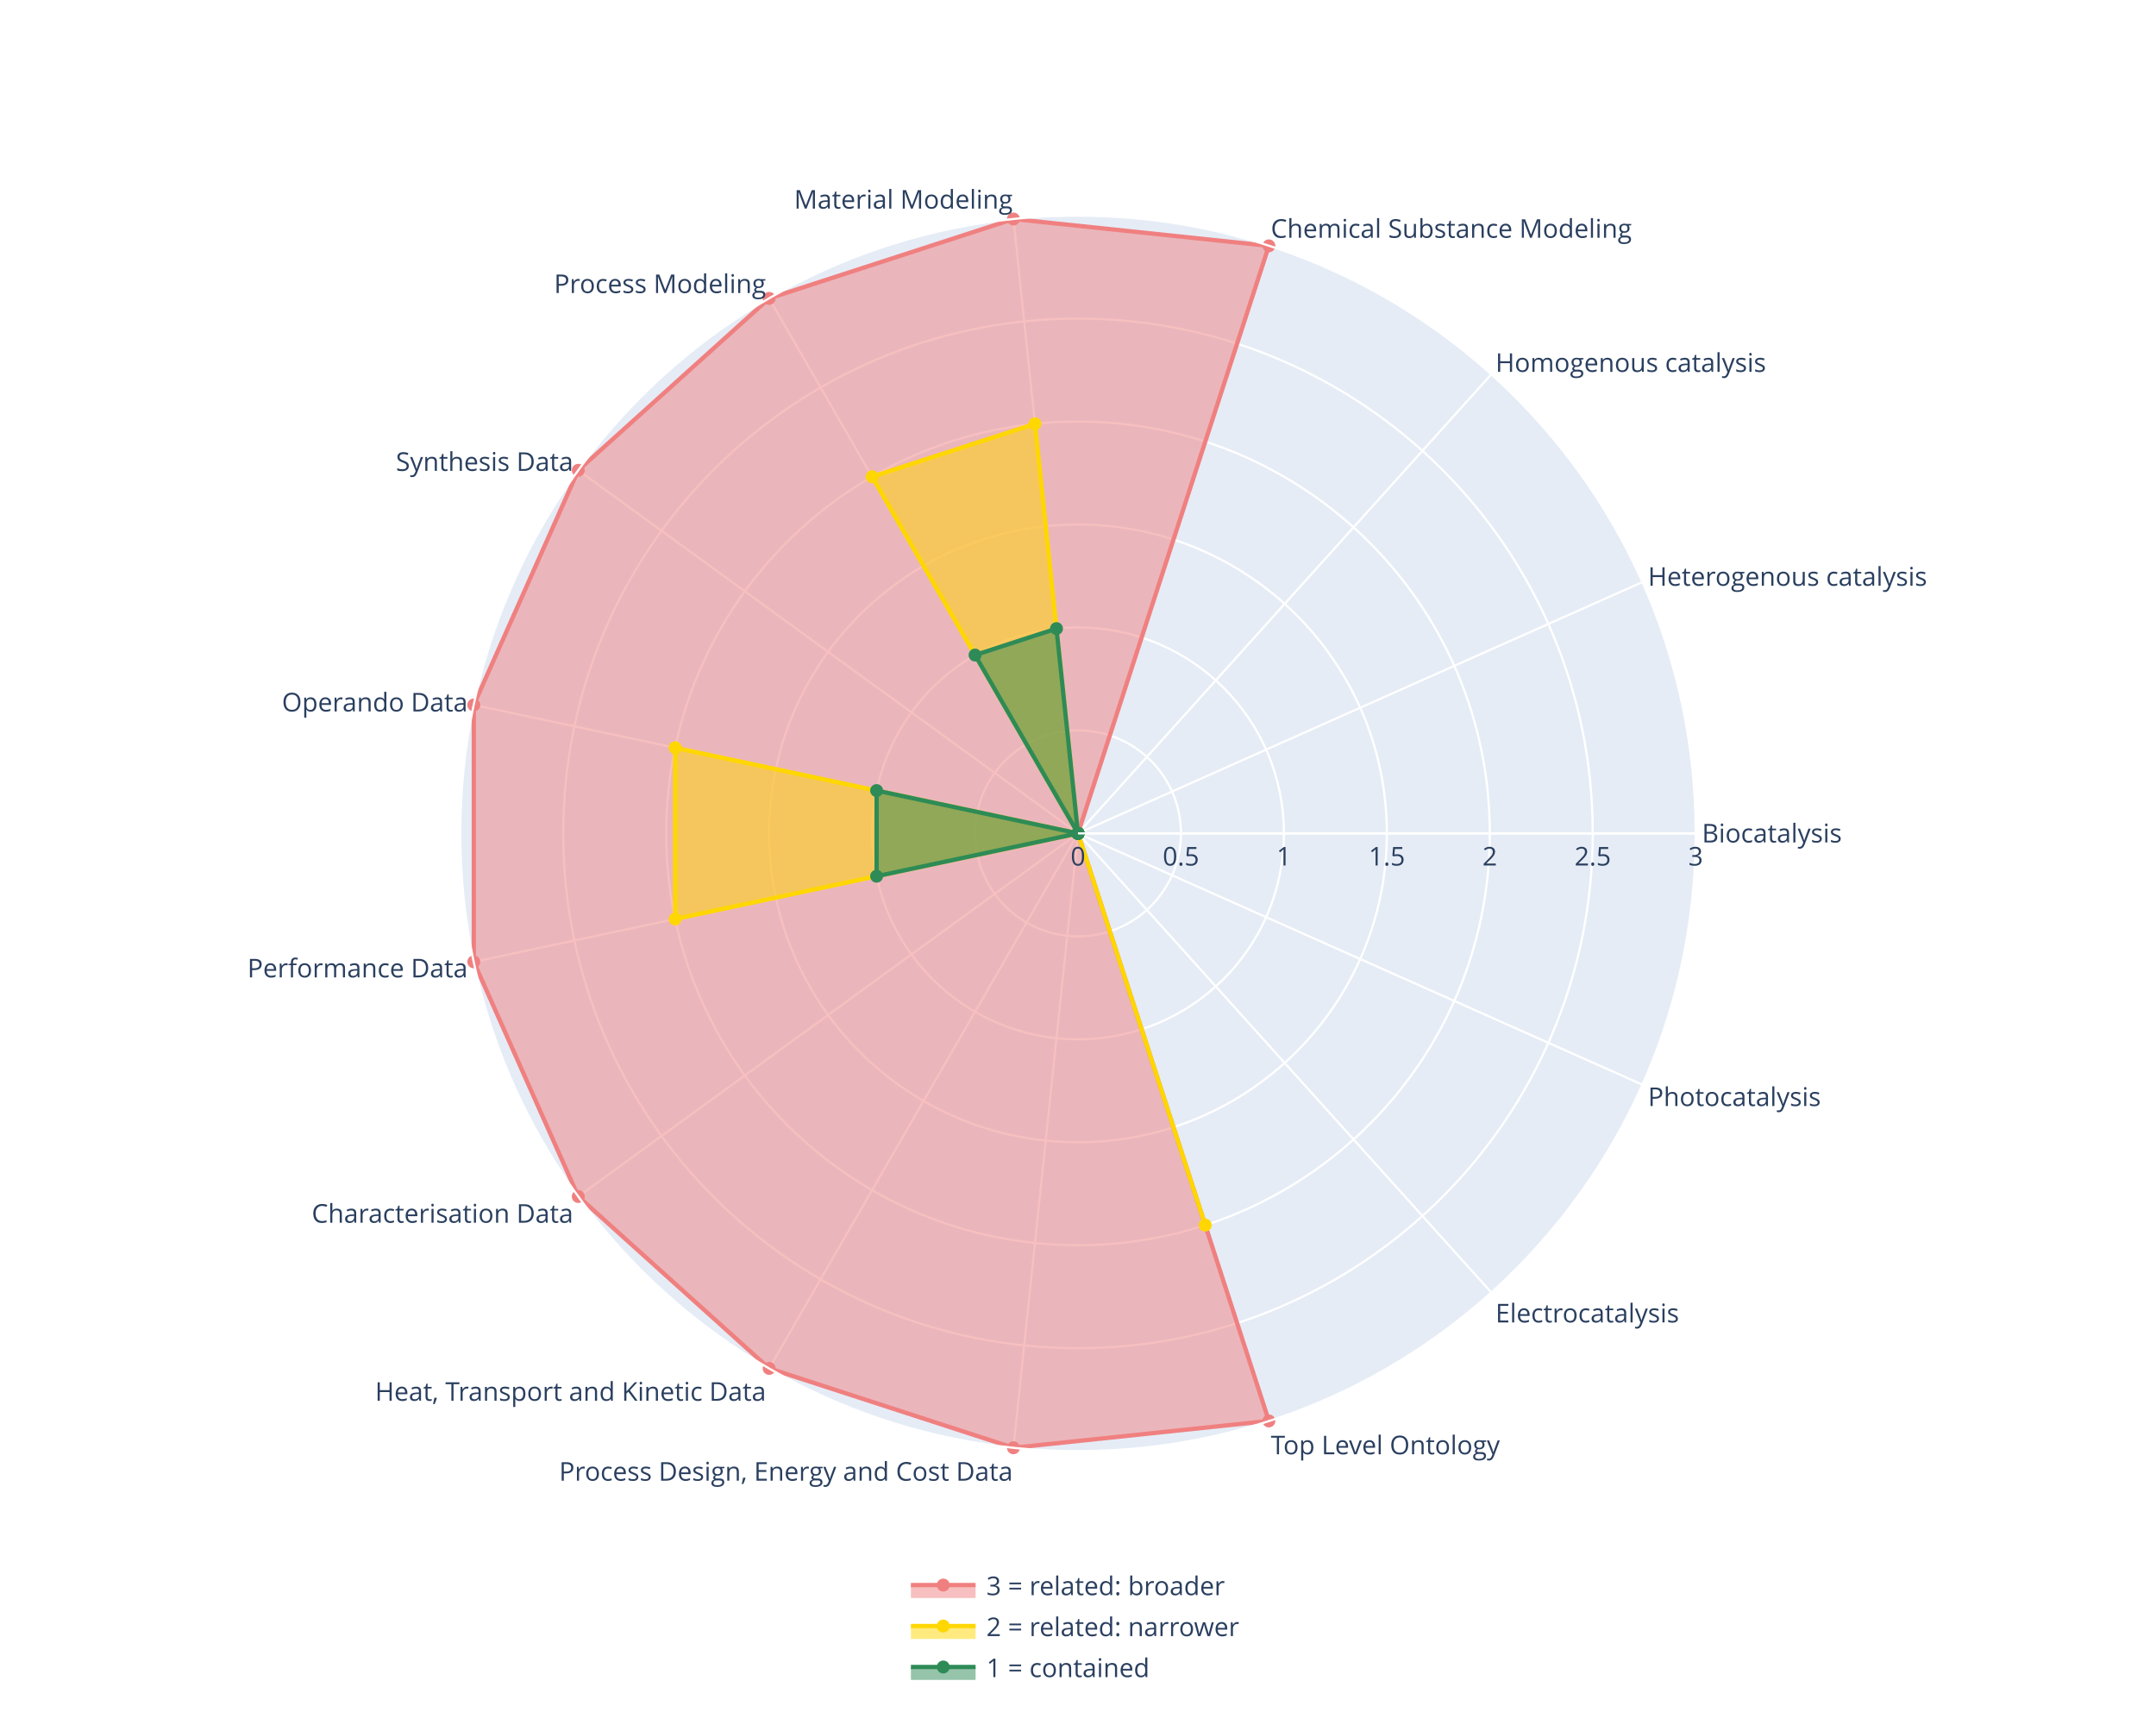
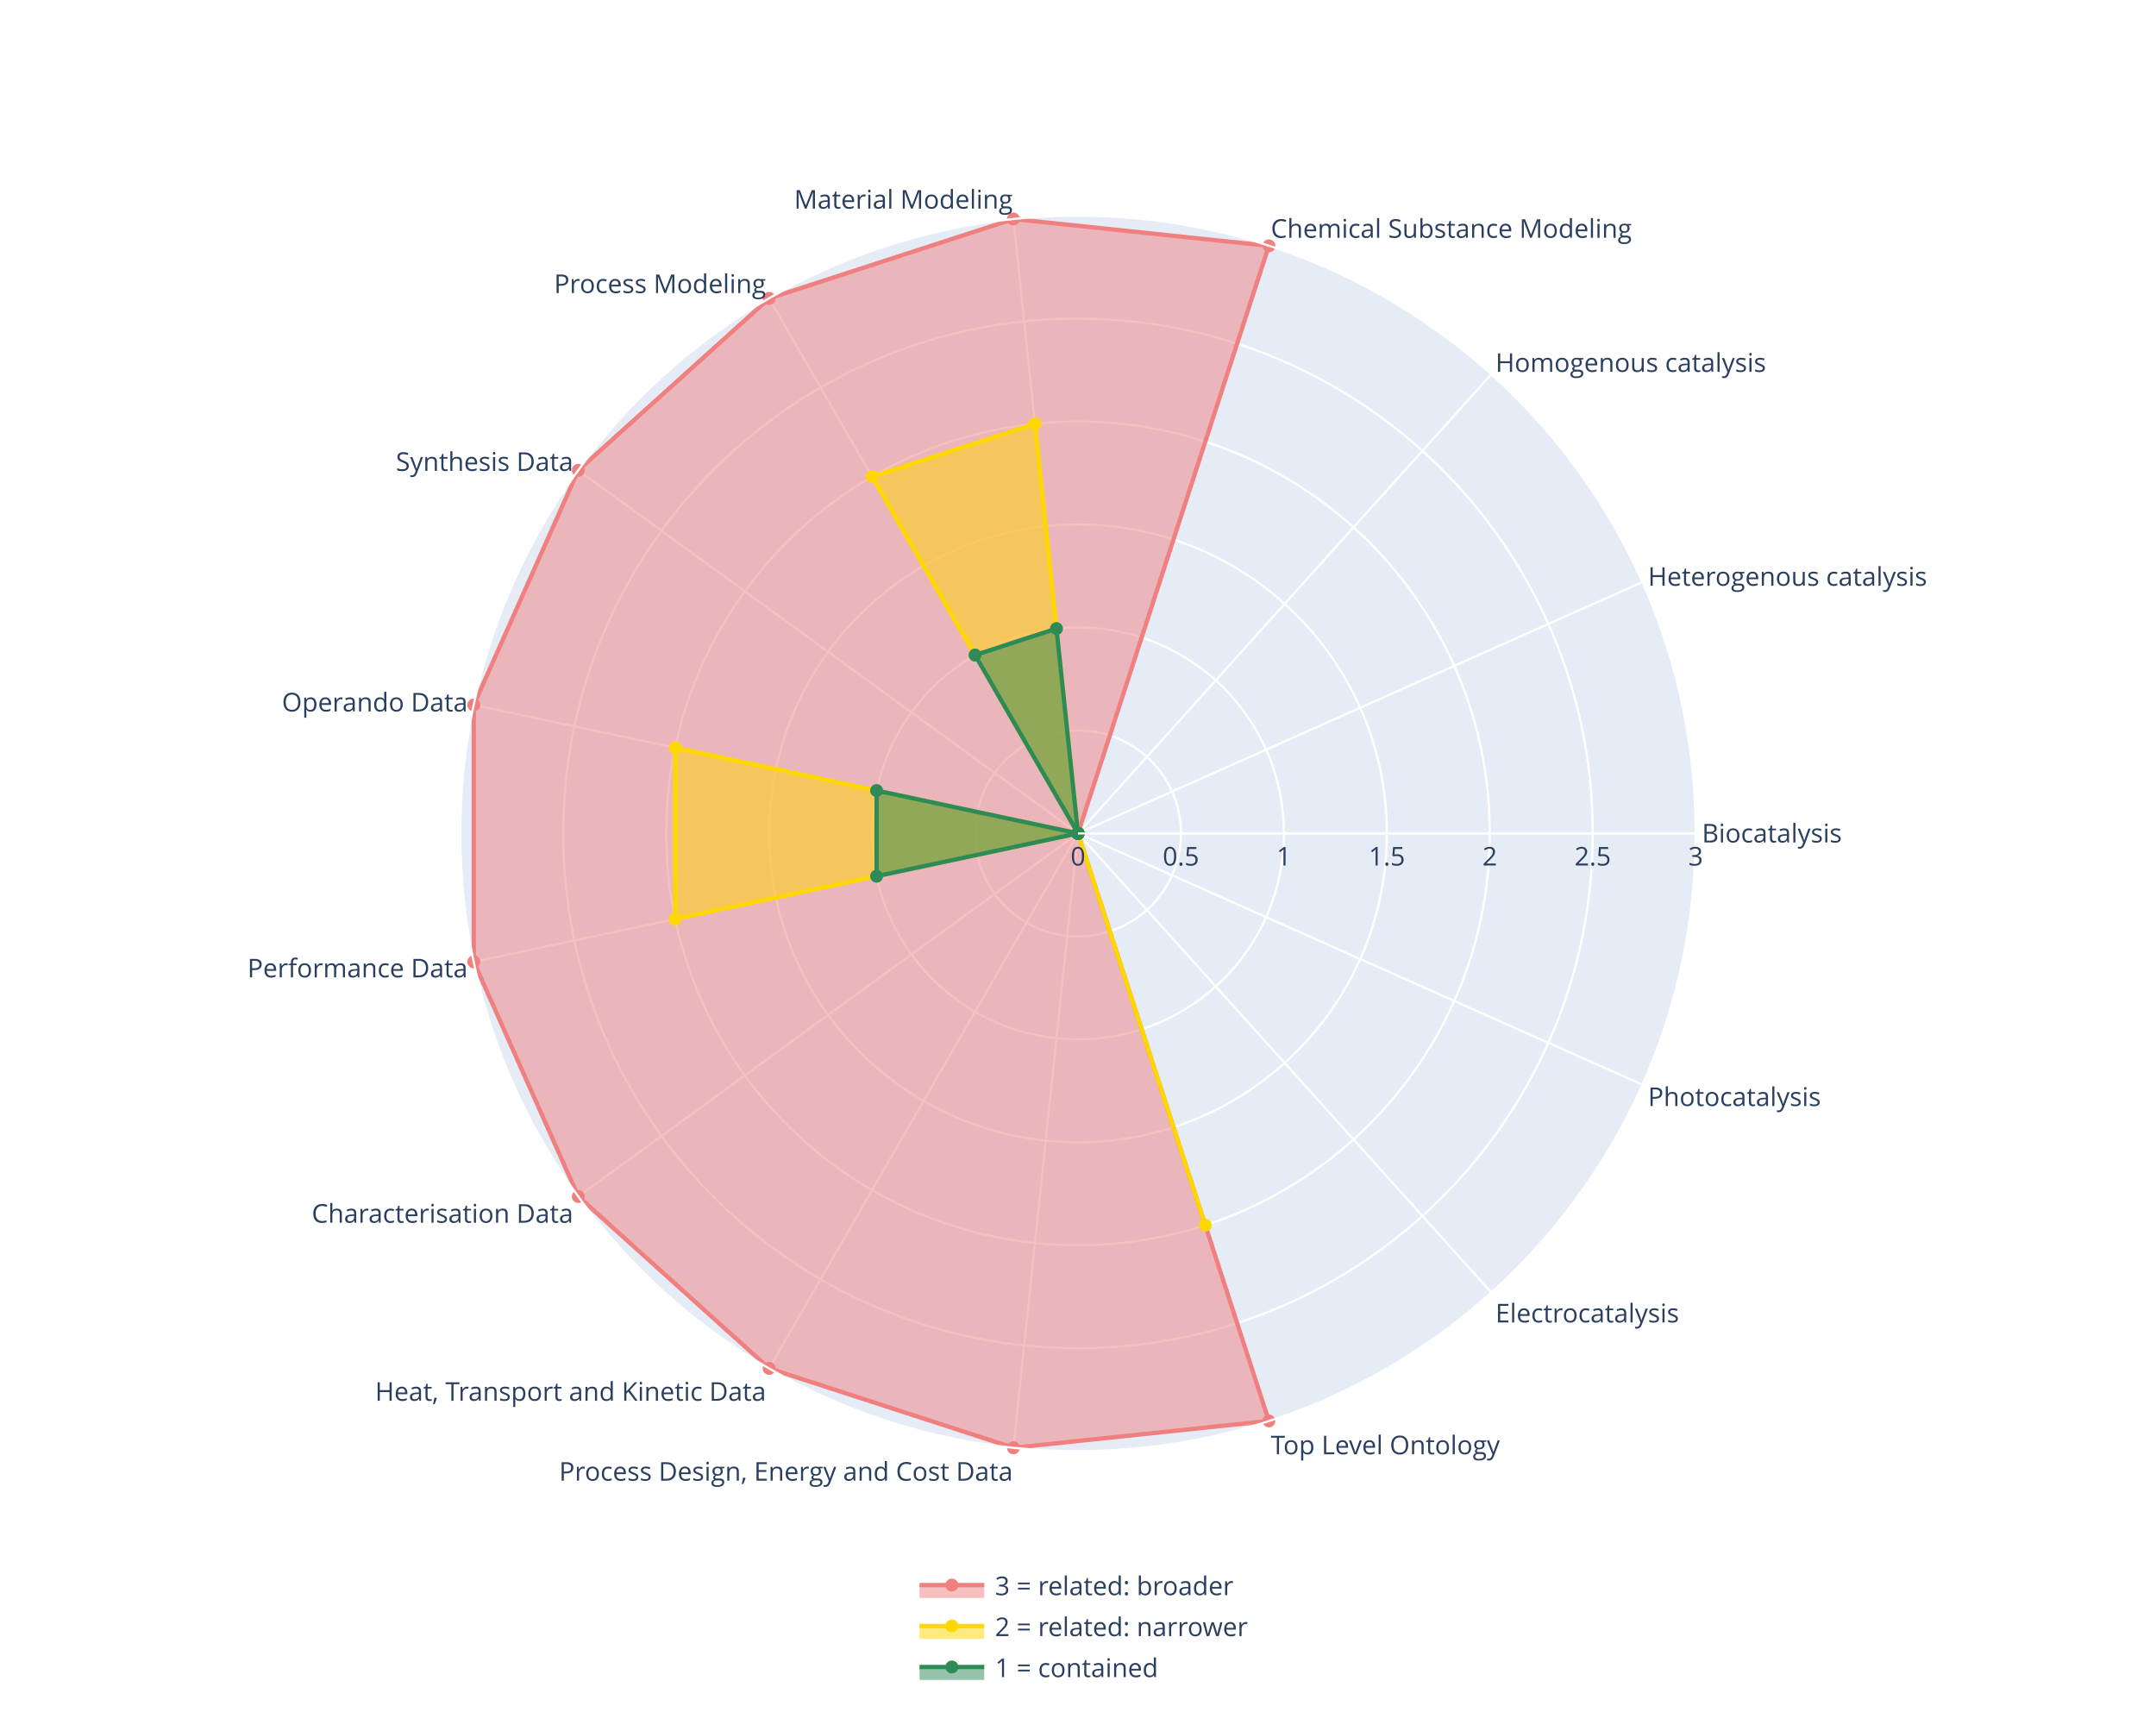
<svg xmlns="http://www.w3.org/2000/svg" class="main-svg" width="1000" height="800" style="" viewBox="0 0 1000 800">
  <rect x="0" y="0" width="1000" height="800" style="fill: rgb(255, 255, 255); fill-opacity: 1;" />
-   <defs id="defs-176685">
+   <defs id="defs-d0d0d6">
    <g class="clips">
-       <clipPath id="clip176685polar-for-traces">
+       <clipPath id="clipd0d0d6polar-for-traces">
        <path d="M286.5,0A286.5,286.5 0,1,0 -286.5,-3.508613079557167e-14A286.5,286.5 0,1,0 286.5,7.017226159114334e-14Z" transform="translate(286.5,286.5)" />
      </clipPath>
    </g>
    <g class="gradients" />
    <g class="patterns" />
  </defs>
  <g class="bglayer" />
  <g class="layer-below">
    <g class="imagelayer" />
    <g class="shapelayer" />
  </g>
  <g class="cartesianlayer" />
  <g class="polarlayer">
    <g class="polar">
      <g class="polarsublayer draglayer" />
      <g class="polarsublayer plotbg">
        <path d="M286.5,0A286.5,286.5 0,1,0 -286.5,-3.508613079557167e-14A286.5,286.5 0,1,0 286.5,7.017226159114334e-14Z" transform="translate(500,386.5)" style="fill: rgb(229, 236, 246); fill-opacity: 1;" />
      </g>
      <g class="polarsublayer backplot">
        <g class="maplayer" />
      </g>
      <g class="polarsublayer angular-grid" style="fill: none;">
        <path class="angularaxisgrid" d="M500,386.5L786.5,386.5" style="stroke: rgb(255, 255, 255); stroke-opacity: 1; stroke-width: 1px;" />
        <path class="angularaxisgrid" d="M500,386.5L761.731,269.97" style="stroke: rgb(255, 255, 255); stroke-opacity: 1; stroke-width: 1px;" />
        <path class="angularaxisgrid" d="M500,386.5L691.706,173.589" style="stroke: rgb(255, 255, 255); stroke-opacity: 1; stroke-width: 1px;" />
        <path class="angularaxisgrid" d="M500,386.5L588.533,114.022" style="stroke: rgb(255, 255, 255); stroke-opacity: 1; stroke-width: 1px;" />
        <path class="angularaxisgrid" d="M500,386.5L470.053,101.569" style="stroke: rgb(255, 255, 255); stroke-opacity: 1; stroke-width: 1px;" />
        <path class="angularaxisgrid" d="M500,386.5L356.75,138.384" style="stroke: rgb(255, 255, 255); stroke-opacity: 1; stroke-width: 1px;" />
        <path class="angularaxisgrid" d="M500,386.5L268.217,218.1" style="stroke: rgb(255, 255, 255); stroke-opacity: 1; stroke-width: 1px;" />
        <path class="angularaxisgrid" d="M500,386.5L219.761,326.933" style="stroke: rgb(255, 255, 255); stroke-opacity: 1; stroke-width: 1px;" />
        <path class="angularaxisgrid" d="M500,386.5L219.761,446.067" style="stroke: rgb(255, 255, 255); stroke-opacity: 1; stroke-width: 1px;" />
        <path class="angularaxisgrid" d="M500,386.5L268.217,554.9" style="stroke: rgb(255, 255, 255); stroke-opacity: 1; stroke-width: 1px;" />
        <path class="angularaxisgrid" d="M500,386.5L356.75,634.616" style="stroke: rgb(255, 255, 255); stroke-opacity: 1; stroke-width: 1px;" />
        <path class="angularaxisgrid" d="M500,386.5L470.053,671.431" style="stroke: rgb(255, 255, 255); stroke-opacity: 1; stroke-width: 1px;" />
        <path class="angularaxisgrid" d="M500,386.5L588.533,658.978" style="stroke: rgb(255, 255, 255); stroke-opacity: 1; stroke-width: 1px;" />
        <path class="angularaxisgrid" d="M500,386.5L691.706,599.411" style="stroke: rgb(255, 255, 255); stroke-opacity: 1; stroke-width: 1px;" />
        <path class="angularaxisgrid" d="M500,386.5L761.731,503.03" style="stroke: rgb(255, 255, 255); stroke-opacity: 1; stroke-width: 1px;" />
      </g>
      <g class="polarsublayer radial-grid" transform="translate(500,386.5)" style="fill: none;">
        <path class="xgrid" d="M47.75,0A47.75,47.75 0,1,0 -47.75,-5.847688465928611e-15A47.75,47.75 0,1,0 47.75,1.1695376931857222e-14Z" style="stroke: rgb(255, 255, 255); stroke-opacity: 1; stroke-width: 1px;" />
        <path class="xgrid" d="M95.5,0A95.5,95.5 0,1,0 -95.5,-1.1695376931857222e-14A95.5,95.5 0,1,0 95.5,2.3390753863714445e-14Z" style="stroke: rgb(255, 255, 255); stroke-opacity: 1; stroke-width: 1px;" />
        <path class="xgrid" d="M143.25,0A143.25,143.25 0,1,0 -143.25,-1.7543065397785835e-14A143.25,143.25 0,1,0 143.25,3.508613079557167e-14Z" style="stroke: rgb(255, 255, 255); stroke-opacity: 1; stroke-width: 1px;" />
        <path class="xgrid" d="M191,0A191,191 0,1,0 -191,-2.3390753863714445e-14A191,191 0,1,0 191,4.678150772742889e-14Z" style="stroke: rgb(255, 255, 255); stroke-opacity: 1; stroke-width: 1px;" />
        <path class="xgrid" d="M238.75,0A238.75,238.75 0,1,0 -238.75,-2.923844232964306e-14A238.75,238.75 0,1,0 238.75,5.847688465928612e-14Z" style="stroke: rgb(255, 255, 255); stroke-opacity: 1; stroke-width: 1px;" />
      </g>
      <g class="polarsublayer frontplot" transform="translate(213.5,100)">
        <g class="barlayer" />
        <g class="scatterlayer">
-           <g class="trace scatter trace5f18d6" style="stroke-miterlimit: 2; opacity: 1;">
-             <g class="fills" clip-path="url(#clip176685polar-for-traces)">
+           <g class="trace scatter trace26ca2d" style="stroke-miterlimit: 2; opacity: 1;">
+             <g class="fills" clip-path="url(#clipd0d0d6polar-for-traces)">
              <g>
                <path class="js-fill" d="M286.5,286.5L286.5,286.5L286.5,286.5L375.03,14.02L256.55,1.57L143.25,38.38L54.72,118.1L6.26,226.93L6.26,346.07L54.72,454.9L143.25,534.62L256.55,571.43L375.03,558.98L286.5,286.5L286.5,286.5L286.5,286.5Z" style="fill: rgb(240, 128, 128); fill-opacity: 0.5; stroke-width: 0;" />
              </g>
            </g>
            <g class="errorbars" />
            <g class="lines">
-               <path class="js-line" d="M286.5,286.5L286.5,286.5L286.5,286.5L375.03,14.02L256.55,1.57L143.25,38.38L54.72,118.1L6.26,226.93L6.26,346.07L54.72,454.9L143.25,534.62L256.55,571.43L375.03,558.98L286.5,286.5L286.5,286.5L286.5,286.5" clip-path="url(#clip176685polar-for-traces)" style="vector-effect: non-scaling-stroke; fill: none; stroke: rgb(240, 128, 128); stroke-opacity: 1; stroke-width: 2px; opacity: 1;" />
+               <path class="js-line" d="M286.5,286.5L286.5,286.5L286.5,286.5L375.03,14.02L256.55,1.57L143.25,38.38L54.72,118.1L6.26,226.93L6.26,346.07L54.72,454.9L143.25,534.62L256.55,571.43L375.03,558.98L286.5,286.5L286.5,286.5L286.5,286.5" clip-path="url(#clipd0d0d6polar-for-traces)" style="vector-effect: none; fill: none; stroke: rgb(240, 128, 128); stroke-opacity: 1; stroke-width: 2px; opacity: 1;" />
            </g>
            <g class="points">
              <path class="point" transform="translate(286.5,286.5)" d="M3,0A3,3 0 1,1 0,-3A3,3 0 0,1 3,0Z" style="opacity: 1; stroke-width: 0px; fill: rgb(240, 128, 128); fill-opacity: 1;" />
              <path class="point" transform="translate(286.5,286.5)" d="M3,0A3,3 0 1,1 0,-3A3,3 0 0,1 3,0Z" style="opacity: 1; stroke-width: 0px; fill: rgb(240, 128, 128); fill-opacity: 1;" />
              <path class="point" transform="translate(286.5,286.5)" d="M3,0A3,3 0 1,1 0,-3A3,3 0 0,1 3,0Z" style="opacity: 1; stroke-width: 0px; fill: rgb(240, 128, 128); fill-opacity: 1;" />
              <path class="point" transform="translate(375.03,14.02)" d="M3,0A3,3 0 1,1 0,-3A3,3 0 0,1 3,0Z" style="opacity: 1; stroke-width: 0px; fill: rgb(240, 128, 128); fill-opacity: 1;" />
              <path class="point" transform="translate(256.55,1.57)" d="M3,0A3,3 0 1,1 0,-3A3,3 0 0,1 3,0Z" style="opacity: 1; stroke-width: 0px; fill: rgb(240, 128, 128); fill-opacity: 1;" />
              <path class="point" transform="translate(143.25,38.38)" d="M3,0A3,3 0 1,1 0,-3A3,3 0 0,1 3,0Z" style="opacity: 1; stroke-width: 0px; fill: rgb(240, 128, 128); fill-opacity: 1;" />
              <path class="point" transform="translate(54.72,118.1)" d="M3,0A3,3 0 1,1 0,-3A3,3 0 0,1 3,0Z" style="opacity: 1; stroke-width: 0px; fill: rgb(240, 128, 128); fill-opacity: 1;" />
              <path class="point" transform="translate(6.26,226.93)" d="M3,0A3,3 0 1,1 0,-3A3,3 0 0,1 3,0Z" style="opacity: 1; stroke-width: 0px; fill: rgb(240, 128, 128); fill-opacity: 1;" />
              <path class="point" transform="translate(6.26,346.07)" d="M3,0A3,3 0 1,1 0,-3A3,3 0 0,1 3,0Z" style="opacity: 1; stroke-width: 0px; fill: rgb(240, 128, 128); fill-opacity: 1;" />
              <path class="point" transform="translate(54.72,454.9)" d="M3,0A3,3 0 1,1 0,-3A3,3 0 0,1 3,0Z" style="opacity: 1; stroke-width: 0px; fill: rgb(240, 128, 128); fill-opacity: 1;" />
              <path class="point" transform="translate(143.25,534.62)" d="M3,0A3,3 0 1,1 0,-3A3,3 0 0,1 3,0Z" style="opacity: 1; stroke-width: 0px; fill: rgb(240, 128, 128); fill-opacity: 1;" />
              <path class="point" transform="translate(256.55,571.43)" d="M3,0A3,3 0 1,1 0,-3A3,3 0 0,1 3,0Z" style="opacity: 1; stroke-width: 0px; fill: rgb(240, 128, 128); fill-opacity: 1;" />
              <path class="point" transform="translate(375.03,558.98)" d="M3,0A3,3 0 1,1 0,-3A3,3 0 0,1 3,0Z" style="opacity: 1; stroke-width: 0px; fill: rgb(240, 128, 128); fill-opacity: 1;" />
              <path class="point" transform="translate(286.5,286.5)" d="M3,0A3,3 0 1,1 0,-3A3,3 0 0,1 3,0Z" style="opacity: 1; stroke-width: 0px; fill: rgb(240, 128, 128); fill-opacity: 1;" />
              <path class="point" transform="translate(286.5,286.5)" d="M3,0A3,3 0 1,1 0,-3A3,3 0 0,1 3,0Z" style="opacity: 1; stroke-width: 0px; fill: rgb(240, 128, 128); fill-opacity: 1;" />
              <path class="point" transform="translate(286.5,286.5)" d="M3,0A3,3 0 1,1 0,-3A3,3 0 0,1 3,0Z" style="opacity: 1; stroke-width: 0px; fill: rgb(240, 128, 128); fill-opacity: 1;" />
            </g>
            <g class="text" />
          </g>
-           <g class="trace scatter traced77721" style="stroke-miterlimit: 2; opacity: 1;">
-             <g class="fills" clip-path="url(#clip176685polar-for-traces)">
+           <g class="trace scatter trace5489f9" style="stroke-miterlimit: 2; opacity: 1;">
+             <g class="fills" clip-path="url(#clipd0d0d6polar-for-traces)">
              <g>
                <path class="js-fill" d="M286.5,286.5L286.5,286.5L286.5,286.5L286.5,286.5L266.54,96.55L191,121.09L286.5,286.5L99.67,246.79L99.67,326.21L286.5,286.5L286.5,286.5L286.5,286.5L345.52,468.15L286.5,286.5L286.5,286.5L286.5,286.5Z" style="fill: rgb(255, 215, 0); fill-opacity: 0.5; stroke-width: 0;" />
              </g>
            </g>
            <g class="errorbars" />
            <g class="lines">
-               <path class="js-line" d="M286.5,286.5L286.5,286.5L286.5,286.5L286.5,286.5L266.54,96.55L191,121.09L286.5,286.5L99.67,246.79L99.67,326.21L286.5,286.5L286.5,286.5L286.5,286.5L345.52,468.15L286.5,286.5L286.5,286.5L286.5,286.5" clip-path="url(#clip176685polar-for-traces)" style="vector-effect: non-scaling-stroke; fill: none; stroke: rgb(255, 215, 0); stroke-opacity: 1; stroke-width: 2px; opacity: 1;" />
+               <path class="js-line" d="M286.5,286.5L286.5,286.5L286.5,286.5L286.5,286.5L266.54,96.55L191,121.09L286.5,286.5L99.67,246.79L99.67,326.21L286.5,286.5L286.5,286.5L286.5,286.5L345.52,468.15L286.5,286.5L286.5,286.5L286.5,286.5" clip-path="url(#clipd0d0d6polar-for-traces)" style="vector-effect: none; fill: none; stroke: rgb(255, 215, 0); stroke-opacity: 1; stroke-width: 2px; opacity: 1;" />
            </g>
            <g class="points">
              <path class="point" transform="translate(286.5,286.5)" d="M3,0A3,3 0 1,1 0,-3A3,3 0 0,1 3,0Z" style="opacity: 1; stroke-width: 0px; fill: rgb(255, 215, 0); fill-opacity: 1;" />
              <path class="point" transform="translate(286.5,286.5)" d="M3,0A3,3 0 1,1 0,-3A3,3 0 0,1 3,0Z" style="opacity: 1; stroke-width: 0px; fill: rgb(255, 215, 0); fill-opacity: 1;" />
              <path class="point" transform="translate(286.5,286.5)" d="M3,0A3,3 0 1,1 0,-3A3,3 0 0,1 3,0Z" style="opacity: 1; stroke-width: 0px; fill: rgb(255, 215, 0); fill-opacity: 1;" />
              <path class="point" transform="translate(286.5,286.5)" d="M3,0A3,3 0 1,1 0,-3A3,3 0 0,1 3,0Z" style="opacity: 1; stroke-width: 0px; fill: rgb(255, 215, 0); fill-opacity: 1;" />
              <path class="point" transform="translate(266.54,96.55)" d="M3,0A3,3 0 1,1 0,-3A3,3 0 0,1 3,0Z" style="opacity: 1; stroke-width: 0px; fill: rgb(255, 215, 0); fill-opacity: 1;" />
              <path class="point" transform="translate(191,121.09)" d="M3,0A3,3 0 1,1 0,-3A3,3 0 0,1 3,0Z" style="opacity: 1; stroke-width: 0px; fill: rgb(255, 215, 0); fill-opacity: 1;" />
              <path class="point" transform="translate(286.5,286.5)" d="M3,0A3,3 0 1,1 0,-3A3,3 0 0,1 3,0Z" style="opacity: 1; stroke-width: 0px; fill: rgb(255, 215, 0); fill-opacity: 1;" />
              <path class="point" transform="translate(99.67,246.79)" d="M3,0A3,3 0 1,1 0,-3A3,3 0 0,1 3,0Z" style="opacity: 1; stroke-width: 0px; fill: rgb(255, 215, 0); fill-opacity: 1;" />
              <path class="point" transform="translate(99.67,326.21)" d="M3,0A3,3 0 1,1 0,-3A3,3 0 0,1 3,0Z" style="opacity: 1; stroke-width: 0px; fill: rgb(255, 215, 0); fill-opacity: 1;" />
              <path class="point" transform="translate(286.5,286.5)" d="M3,0A3,3 0 1,1 0,-3A3,3 0 0,1 3,0Z" style="opacity: 1; stroke-width: 0px; fill: rgb(255, 215, 0); fill-opacity: 1;" />
              <path class="point" transform="translate(286.5,286.5)" d="M3,0A3,3 0 1,1 0,-3A3,3 0 0,1 3,0Z" style="opacity: 1; stroke-width: 0px; fill: rgb(255, 215, 0); fill-opacity: 1;" />
              <path class="point" transform="translate(286.5,286.5)" d="M3,0A3,3 0 1,1 0,-3A3,3 0 0,1 3,0Z" style="opacity: 1; stroke-width: 0px; fill: rgb(255, 215, 0); fill-opacity: 1;" />
              <path class="point" transform="translate(345.52,468.15)" d="M3,0A3,3 0 1,1 0,-3A3,3 0 0,1 3,0Z" style="opacity: 1; stroke-width: 0px; fill: rgb(255, 215, 0); fill-opacity: 1;" />
              <path class="point" transform="translate(286.5,286.5)" d="M3,0A3,3 0 1,1 0,-3A3,3 0 0,1 3,0Z" style="opacity: 1; stroke-width: 0px; fill: rgb(255, 215, 0); fill-opacity: 1;" />
              <path class="point" transform="translate(286.5,286.5)" d="M3,0A3,3 0 1,1 0,-3A3,3 0 0,1 3,0Z" style="opacity: 1; stroke-width: 0px; fill: rgb(255, 215, 0); fill-opacity: 1;" />
              <path class="point" transform="translate(286.5,286.5)" d="M3,0A3,3 0 1,1 0,-3A3,3 0 0,1 3,0Z" style="opacity: 1; stroke-width: 0px; fill: rgb(255, 215, 0); fill-opacity: 1;" />
            </g>
            <g class="text" />
          </g>
-           <g class="trace scatter trace0fca5d" style="stroke-miterlimit: 2; opacity: 1;">
-             <g class="fills" clip-path="url(#clip176685polar-for-traces)">
+           <g class="trace scatter traceba7781" style="stroke-miterlimit: 2; opacity: 1;">
+             <g class="fills" clip-path="url(#clipd0d0d6polar-for-traces)">
              <g>
                <path class="js-fill" d="M286.5,286.5L286.5,286.5L286.5,286.5L286.5,286.5L276.52,191.52L238.75,203.79L286.5,286.5L193.09,266.64L193.09,306.36L286.5,286.5L286.5,286.5L286.5,286.5L286.5,286.5L286.5,286.5L286.5,286.5L286.5,286.5Z" style="fill: rgb(46, 139, 87); fill-opacity: 0.5; stroke-width: 0;" />
              </g>
            </g>
            <g class="errorbars" />
            <g class="lines">
-               <path class="js-line" d="M286.5,286.5L286.5,286.5L286.5,286.5L286.5,286.5L276.52,191.52L238.75,203.79L286.5,286.5L193.09,266.64L193.09,306.36L286.5,286.5L286.5,286.5L286.5,286.5L286.5,286.5L286.5,286.5L286.5,286.5L286.5,286.5" clip-path="url(#clip176685polar-for-traces)" style="vector-effect: non-scaling-stroke; fill: none; stroke: rgb(46, 139, 87); stroke-opacity: 1; stroke-width: 2px; opacity: 1;" />
+               <path class="js-line" d="M286.5,286.5L286.5,286.5L286.5,286.5L286.5,286.5L276.52,191.52L238.75,203.79L286.5,286.5L193.09,266.64L193.09,306.36L286.5,286.5L286.5,286.5L286.5,286.5L286.5,286.5L286.5,286.5L286.5,286.5L286.5,286.5" clip-path="url(#clipd0d0d6polar-for-traces)" style="vector-effect: none; fill: none; stroke: rgb(46, 139, 87); stroke-opacity: 1; stroke-width: 2px; opacity: 1;" />
            </g>
            <g class="points">
              <path class="point" transform="translate(286.5,286.5)" d="M3,0A3,3 0 1,1 0,-3A3,3 0 0,1 3,0Z" style="opacity: 1; stroke-width: 0px; fill: rgb(46, 139, 87); fill-opacity: 1;" />
              <path class="point" transform="translate(286.5,286.5)" d="M3,0A3,3 0 1,1 0,-3A3,3 0 0,1 3,0Z" style="opacity: 1; stroke-width: 0px; fill: rgb(46, 139, 87); fill-opacity: 1;" />
              <path class="point" transform="translate(286.5,286.5)" d="M3,0A3,3 0 1,1 0,-3A3,3 0 0,1 3,0Z" style="opacity: 1; stroke-width: 0px; fill: rgb(46, 139, 87); fill-opacity: 1;" />
              <path class="point" transform="translate(286.5,286.5)" d="M3,0A3,3 0 1,1 0,-3A3,3 0 0,1 3,0Z" style="opacity: 1; stroke-width: 0px; fill: rgb(46, 139, 87); fill-opacity: 1;" />
              <path class="point" transform="translate(276.52,191.52)" d="M3,0A3,3 0 1,1 0,-3A3,3 0 0,1 3,0Z" style="opacity: 1; stroke-width: 0px; fill: rgb(46, 139, 87); fill-opacity: 1;" />
              <path class="point" transform="translate(238.75,203.79)" d="M3,0A3,3 0 1,1 0,-3A3,3 0 0,1 3,0Z" style="opacity: 1; stroke-width: 0px; fill: rgb(46, 139, 87); fill-opacity: 1;" />
              <path class="point" transform="translate(286.5,286.5)" d="M3,0A3,3 0 1,1 0,-3A3,3 0 0,1 3,0Z" style="opacity: 1; stroke-width: 0px; fill: rgb(46, 139, 87); fill-opacity: 1;" />
              <path class="point" transform="translate(193.09,266.64)" d="M3,0A3,3 0 1,1 0,-3A3,3 0 0,1 3,0Z" style="opacity: 1; stroke-width: 0px; fill: rgb(46, 139, 87); fill-opacity: 1;" />
              <path class="point" transform="translate(193.09,306.36)" d="M3,0A3,3 0 1,1 0,-3A3,3 0 0,1 3,0Z" style="opacity: 1; stroke-width: 0px; fill: rgb(46, 139, 87); fill-opacity: 1;" />
              <path class="point" transform="translate(286.5,286.5)" d="M3,0A3,3 0 1,1 0,-3A3,3 0 0,1 3,0Z" style="opacity: 1; stroke-width: 0px; fill: rgb(46, 139, 87); fill-opacity: 1;" />
              <path class="point" transform="translate(286.5,286.5)" d="M3,0A3,3 0 1,1 0,-3A3,3 0 0,1 3,0Z" style="opacity: 1; stroke-width: 0px; fill: rgb(46, 139, 87); fill-opacity: 1;" />
              <path class="point" transform="translate(286.5,286.5)" d="M3,0A3,3 0 1,1 0,-3A3,3 0 0,1 3,0Z" style="opacity: 1; stroke-width: 0px; fill: rgb(46, 139, 87); fill-opacity: 1;" />
              <path class="point" transform="translate(286.5,286.5)" d="M3,0A3,3 0 1,1 0,-3A3,3 0 0,1 3,0Z" style="opacity: 1; stroke-width: 0px; fill: rgb(46, 139, 87); fill-opacity: 1;" />
              <path class="point" transform="translate(286.5,286.5)" d="M3,0A3,3 0 1,1 0,-3A3,3 0 0,1 3,0Z" style="opacity: 1; stroke-width: 0px; fill: rgb(46, 139, 87); fill-opacity: 1;" />
              <path class="point" transform="translate(286.5,286.5)" d="M3,0A3,3 0 1,1 0,-3A3,3 0 0,1 3,0Z" style="opacity: 1; stroke-width: 0px; fill: rgb(46, 139, 87); fill-opacity: 1;" />
              <path class="point" transform="translate(286.5,286.5)" d="M3,0A3,3 0 1,1 0,-3A3,3 0 0,1 3,0Z" style="opacity: 1; stroke-width: 0px; fill: rgb(46, 139, 87); fill-opacity: 1;" />
            </g>
            <g class="text" />
          </g>
        </g>
      </g>
      <g class="polarsublayer angular-line">
        <path d="M286.5,0A286.5,286.5 0,1,0 -286.5,-3.508613079557167e-14A286.5,286.5 0,1,0 286.5,7.017226159114334e-14Z" transform="translate(500,386.5)" stroke-width="1" style="fill: none; stroke: rgb(255, 255, 255); stroke-opacity: 1;" />
      </g>
      <g class="polarsublayer radial-line">
        <line x1="0" y1="0" x2="286.5" y2="0" transform="translate(500,386.5)" stroke-width="1" style="fill: none; stroke: rgb(255, 255, 255); stroke-opacity: 1;" />
      </g>
      <g class="polarsublayer angular-axis">
        <g class="angularaxistick">
          <text text-anchor="start" x="2.9" y="4.2" transform="translate(786.5,386.5)" style="font-family: 'Open Sans', verdana, arial, sans-serif; font-size: 12px; fill: rgb(42, 63, 95); fill-opacity: 1; white-space: pre; opacity: 1;">Biocatalysis</text>
        </g>
        <g class="angularaxistick">
          <text text-anchor="start" x="2.649" y="1.681" transform="translate(761.7308,269.97)" style="font-family: 'Open Sans', verdana, arial, sans-serif; font-size: 12px; fill: rgb(42, 63, 95); fill-opacity: 1; white-space: pre; opacity: 1;">Heterogenous catalysis</text>
        </g>
        <g class="angularaxistick">
          <text text-anchor="start" x="1.94" y="-1.128" transform="translate(691.7059,173.589)" style="font-family: 'Open Sans', verdana, arial, sans-serif; font-size: 12px; fill: rgb(42, 63, 95); fill-opacity: 1; white-space: pre; opacity: 1;">Homogenous catalysis</text>
        </g>
        <g class="angularaxistick">
          <text text-anchor="start" x="0.896" y="-3.743" transform="translate(588.5334,114.0223)" style="font-family: 'Open Sans', verdana, arial, sans-serif; font-size: 12px; fill: rgb(42, 63, 95); fill-opacity: 1; white-space: pre; opacity: 1;">Chemical Substance Modeling</text>
        </g>
        <g class="angularaxistick">
          <text text-anchor="end" x="-0.303" y="-4.832" transform="translate(470.0526,101.5695)" style="font-family: 'Open Sans', verdana, arial, sans-serif; font-size: 12px; fill: rgb(42, 63, 95); fill-opacity: 1; white-space: pre; opacity: 1;">Material Modeling</text>
        </g>
        <g class="angularaxistick">
          <text text-anchor="end" x="-1.45" y="-2.49" transform="translate(356.75,138.3837)" style="font-family: 'Open Sans', verdana, arial, sans-serif; font-size: 12px; fill: rgb(42, 63, 95); fill-opacity: 1; white-space: pre; opacity: 1;">Process Modeling</text>
        </g>
        <g class="angularaxistick">
          <text text-anchor="end" x="-2.346" y="0.283" transform="translate(268.2166,218.0995)" style="font-family: 'Open Sans', verdana, arial, sans-serif; font-size: 12px; fill: rgb(42, 63, 95); fill-opacity: 1; white-space: pre; opacity: 1;">Synthesis Data</text>
        </g>
        <g class="angularaxistick">
          <text text-anchor="end" x="-2.837" y="3.006" transform="translate(219.7607,326.9333)" style="font-family: 'Open Sans', verdana, arial, sans-serif; font-size: 12px; fill: rgb(42, 63, 95); fill-opacity: 1; white-space: pre; opacity: 1;">Operando Data</text>
        </g>
        <g class="angularaxistick">
          <text text-anchor="end" x="-2.837" y="7.206" transform="translate(219.7607,446.0667)" style="font-family: 'Open Sans', verdana, arial, sans-serif; font-size: 12px; fill: rgb(42, 63, 95); fill-opacity: 1; white-space: pre; opacity: 1;">Performance Data</text>
        </g>
        <g class="angularaxistick">
          <text text-anchor="end" x="-2.346" y="12.156" transform="translate(268.2166,554.9005)" style="font-family: 'Open Sans', verdana, arial, sans-serif; font-size: 12px; fill: rgb(42, 63, 95); fill-opacity: 1; white-space: pre; opacity: 1;">Characterisation Data</text>
        </g>
        <g class="angularaxistick">
          <text text-anchor="end" x="-1.45" y="15.004" transform="translate(356.75,634.6163)" style="font-family: 'Open Sans', verdana, arial, sans-serif; font-size: 12px; fill: rgb(42, 63, 95); fill-opacity: 1; white-space: pre; opacity: 1;">Heat, Transport and Kinetic Data</text>
        </g>
        <g class="angularaxistick">
          <text text-anchor="end" x="-0.303" y="15.257" transform="translate(470.0526,671.4305)" style="font-family: 'Open Sans', verdana, arial, sans-serif; font-size: 12px; fill: rgb(42, 63, 95); fill-opacity: 1; white-space: pre; opacity: 1;">Process Design, Energy and Cost Data</text>
        </g>
        <g class="angularaxistick">
          <text text-anchor="start" x="0.896" y="15.469" transform="translate(588.5334,658.9777)" style="font-family: 'Open Sans', verdana, arial, sans-serif; font-size: 12px; fill: rgb(42, 63, 95); fill-opacity: 1; white-space: pre; opacity: 1;">Top Level Ontology</text>
        </g>
        <g class="angularaxistick">
          <text text-anchor="start" x="1.94" y="13.883" transform="translate(691.7059,599.411)" style="font-family: 'Open Sans', verdana, arial, sans-serif; font-size: 12px; fill: rgb(42, 63, 95); fill-opacity: 1; white-space: pre; opacity: 1;">Electrocatalysis</text>
        </g>
        <g class="angularaxistick">
          <text text-anchor="start" x="2.649" y="9.897" transform="translate(761.7308,503.03)" style="font-family: 'Open Sans', verdana, arial, sans-serif; font-size: 12px; fill: rgb(42, 63, 95); fill-opacity: 1; white-space: pre; opacity: 1;">Photocatalysis</text>
        </g>
      </g>
      <g class="polarsublayer radial-axis" transform="translate(500,386.5)">
        <g class="xtick">
          <text text-anchor="middle" x="0" y="14.9" transform="" style="font-family: 'Open Sans', verdana, arial, sans-serif; font-size: 12px; fill: rgb(42, 63, 95); fill-opacity: 1; white-space: pre; opacity: 1;">0</text>
        </g>
        <g class="xtick">
          <text text-anchor="middle" x="0" y="14.9" transform="translate(47.75,0)" style="font-family: 'Open Sans', verdana, arial, sans-serif; font-size: 12px; fill: rgb(42, 63, 95); fill-opacity: 1; white-space: pre; opacity: 1;">0.5</text>
        </g>
        <g class="xtick">
          <text text-anchor="middle" x="0" y="14.9" transform="translate(95.5,0)" style="font-family: 'Open Sans', verdana, arial, sans-serif; font-size: 12px; fill: rgb(42, 63, 95); fill-opacity: 1; white-space: pre; opacity: 1;">1</text>
        </g>
        <g class="xtick">
          <text text-anchor="middle" x="0" y="14.9" transform="translate(143.25,0)" style="font-family: 'Open Sans', verdana, arial, sans-serif; font-size: 12px; fill: rgb(42, 63, 95); fill-opacity: 1; white-space: pre; opacity: 1;">1.5</text>
        </g>
        <g class="xtick">
          <text text-anchor="middle" x="0" y="14.9" transform="translate(191,0)" style="font-family: 'Open Sans', verdana, arial, sans-serif; font-size: 12px; fill: rgb(42, 63, 95); fill-opacity: 1; white-space: pre; opacity: 1;">2</text>
        </g>
        <g class="xtick">
          <text text-anchor="middle" x="0" y="14.9" transform="translate(238.75,0)" style="font-family: 'Open Sans', verdana, arial, sans-serif; font-size: 12px; fill: rgb(42, 63, 95); fill-opacity: 1; white-space: pre; opacity: 1;">2.5</text>
        </g>
        <g class="xtick">
          <text text-anchor="middle" x="0" y="14.9" transform="translate(286.5,0)" style="font-family: 'Open Sans', verdana, arial, sans-serif; font-size: 12px; fill: rgb(42, 63, 95); fill-opacity: 1; white-space: pre; opacity: 1;">3</text>
        </g>
      </g>
    </g>
  </g>
  <g class="smithlayer" />
  <g class="ternarylayer" />
  <g class="geolayer" />
  <g class="funnelarealayer" />
  <g class="pielayer" />
  <g class="iciclelayer" />
  <g class="treemaplayer" />
  <g class="sunburstlayer" />
  <g class="glimages" />
-   <defs id="topdefs-176685">
+   <defs id="topdefs-d0d0d6">
    <g class="clips" />
-     <clipPath id="legend176685">
-       <rect width="165" height="67" x="0" y="0" />
+     <clipPath id="legendd0d0d6">
+       <rect width="157" height="67" x="0" y="0" />
    </clipPath>
  </defs>
  <g class="layer-above">
    <g class="imagelayer" />
    <g class="shapelayer" />
  </g>
  <g class="infolayer">
-     <g class="legend" pointer-events="all" transform="translate(417.5,720.6)">
-       <rect class="bg" shape-rendering="crispEdges" width="165" height="67" x="0" y="0" style="stroke: rgb(68, 68, 68); stroke-opacity: 1; fill: rgb(255, 255, 255); fill-opacity: 1; stroke-width: 0px;" />
-       <g class="scrollbox" transform="" clip-path="url(#legend176685)">
+     <g class="legend" pointer-events="all" transform="translate(421.5,720.6)">
+       <rect class="bg" shape-rendering="crispEdges" width="157" height="67" x="0" y="0" style="stroke: rgb(68, 68, 68); stroke-opacity: 1; fill: rgb(255, 255, 255); fill-opacity: 1; stroke-width: 0px;" />
+       <g class="scrollbox" transform="" clip-path="url(#legendd0d0d6)">
        <g class="groups">
          <g class="traces" transform="translate(0,14.5)" style="opacity: 1;">
            <text class="legendtext" text-anchor="start" x="40" y="4.68" style="font-family: 'Open Sans', verdana, arial, sans-serif; font-size: 12px; fill: rgb(42, 63, 95); fill-opacity: 1; white-space: pre;">3 = related: broader</text>
            <g class="layers" style="opacity: 1;">
              <g class="legendfill">
                <path class="js-fill" d="M5,0h30v6h-30z" style="stroke-width: 0; fill: rgb(240, 128, 128); fill-opacity: 0.5;" />
              </g>
              <g class="legendlines">
                <path class="js-line" d="M5,0h30" style="fill: none; stroke: rgb(240, 128, 128); stroke-opacity: 1; stroke-width: 2px;" />
              </g>
              <g class="legendsymbols">
                <g class="legendpoints">
                  <path class="scatterpts" transform="translate(20,0)" d="M3,0A3,3 0 1,1 0,-3A3,3 0 0,1 3,0Z" style="opacity: 1; stroke-width: 0px; fill: rgb(240, 128, 128); fill-opacity: 1;" />
                </g>
              </g>
            </g>
-             <rect class="legendtoggle" x="0" y="-9.5" width="159.094" height="19" style="fill: rgb(0, 0, 0); fill-opacity: 0;" />
+             <rect class="legendtoggle" x="0" y="-9.5" width="151.062" height="19" style="fill: rgb(0, 0, 0); fill-opacity: 0;" />
          </g>
          <g class="traces" transform="translate(0,33.5)" style="opacity: 1;">
            <text class="legendtext" text-anchor="start" x="40" y="4.68" style="font-family: 'Open Sans', verdana, arial, sans-serif; font-size: 12px; fill: rgb(42, 63, 95); fill-opacity: 1; white-space: pre;">2 = related: narrower</text>
            <g class="layers" style="opacity: 1;">
              <g class="legendfill">
                <path class="js-fill" d="M5,0h30v6h-30z" style="stroke-width: 0; fill: rgb(255, 215, 0); fill-opacity: 0.5;" />
              </g>
              <g class="legendlines">
                <path class="js-line" d="M5,0h30" style="fill: none; stroke: rgb(255, 215, 0); stroke-opacity: 1; stroke-width: 2px;" />
              </g>
              <g class="legendsymbols">
                <g class="legendpoints">
                  <path class="scatterpts" transform="translate(20,0)" d="M3,0A3,3 0 1,1 0,-3A3,3 0 0,1 3,0Z" style="opacity: 1; stroke-width: 0px; fill: rgb(255, 215, 0); fill-opacity: 1;" />
                </g>
              </g>
            </g>
-             <rect class="legendtoggle" x="0" y="-9.5" width="159.094" height="19" style="fill: rgb(0, 0, 0); fill-opacity: 0;" />
+             <rect class="legendtoggle" x="0" y="-9.5" width="151.062" height="19" style="fill: rgb(0, 0, 0); fill-opacity: 0;" />
          </g>
          <g class="traces" transform="translate(0,52.5)" style="opacity: 1;">
            <text class="legendtext" text-anchor="start" x="40" y="4.68" style="font-family: 'Open Sans', verdana, arial, sans-serif; font-size: 12px; fill: rgb(42, 63, 95); fill-opacity: 1; white-space: pre;">1 = contained</text>
            <g class="layers" style="opacity: 1;">
              <g class="legendfill">
                <path class="js-fill" d="M5,0h30v6h-30z" style="stroke-width: 0; fill: rgb(46, 139, 87); fill-opacity: 0.5;" />
              </g>
              <g class="legendlines">
                <path class="js-line" d="M5,0h30" style="fill: none; stroke: rgb(46, 139, 87); stroke-opacity: 1; stroke-width: 2px;" />
              </g>
              <g class="legendsymbols">
                <g class="legendpoints">
                  <path class="scatterpts" transform="translate(20,0)" d="M3,0A3,3 0 1,1 0,-3A3,3 0 0,1 3,0Z" style="opacity: 1; stroke-width: 0px; fill: rgb(46, 139, 87); fill-opacity: 1;" />
                </g>
              </g>
            </g>
-             <rect class="legendtoggle" x="0" y="-9.5" width="159.094" height="19" style="fill: rgb(0, 0, 0); fill-opacity: 0;" />
+             <rect class="legendtoggle" x="0" y="-9.5" width="151.062" height="19" style="fill: rgb(0, 0, 0); fill-opacity: 0;" />
          </g>
        </g>
      </g>
      <rect class="scrollbar" rx="20" ry="3" width="0" height="0" x="0" y="0" style="fill: rgb(128, 139, 164); fill-opacity: 1;" />
    </g>
    <g class="g-gtitle" />
    <g class="g-polartitle" />
  </g>
</svg>
